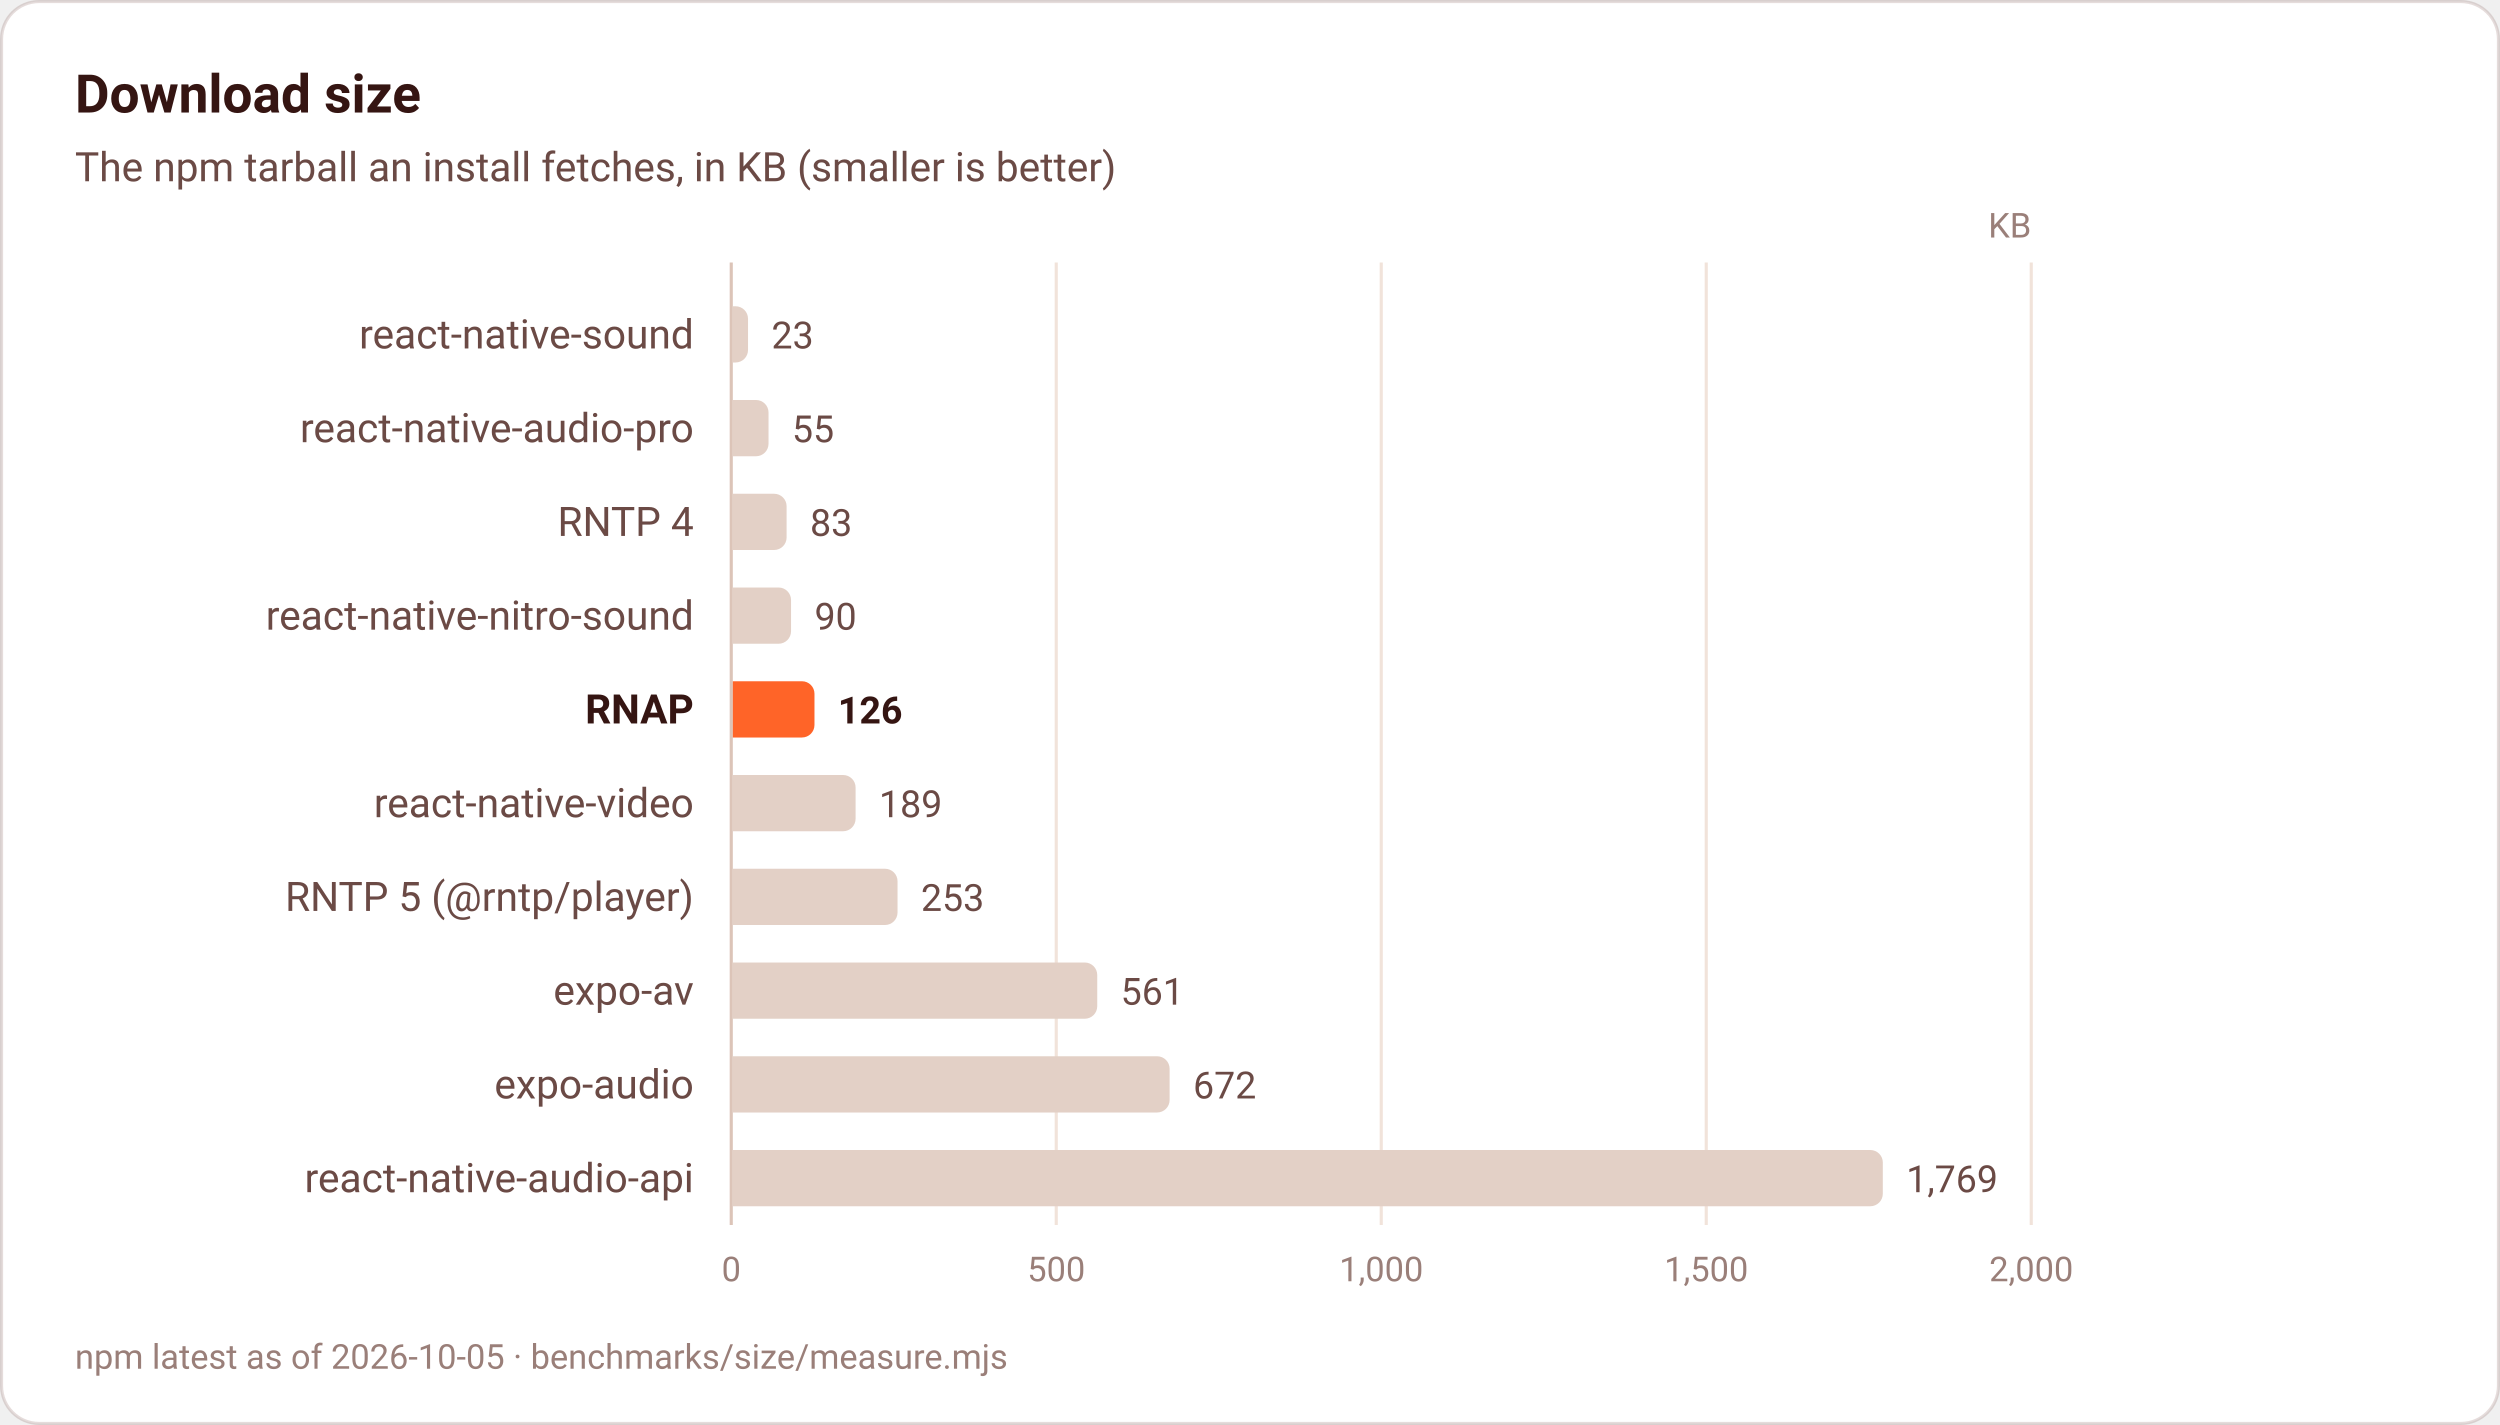
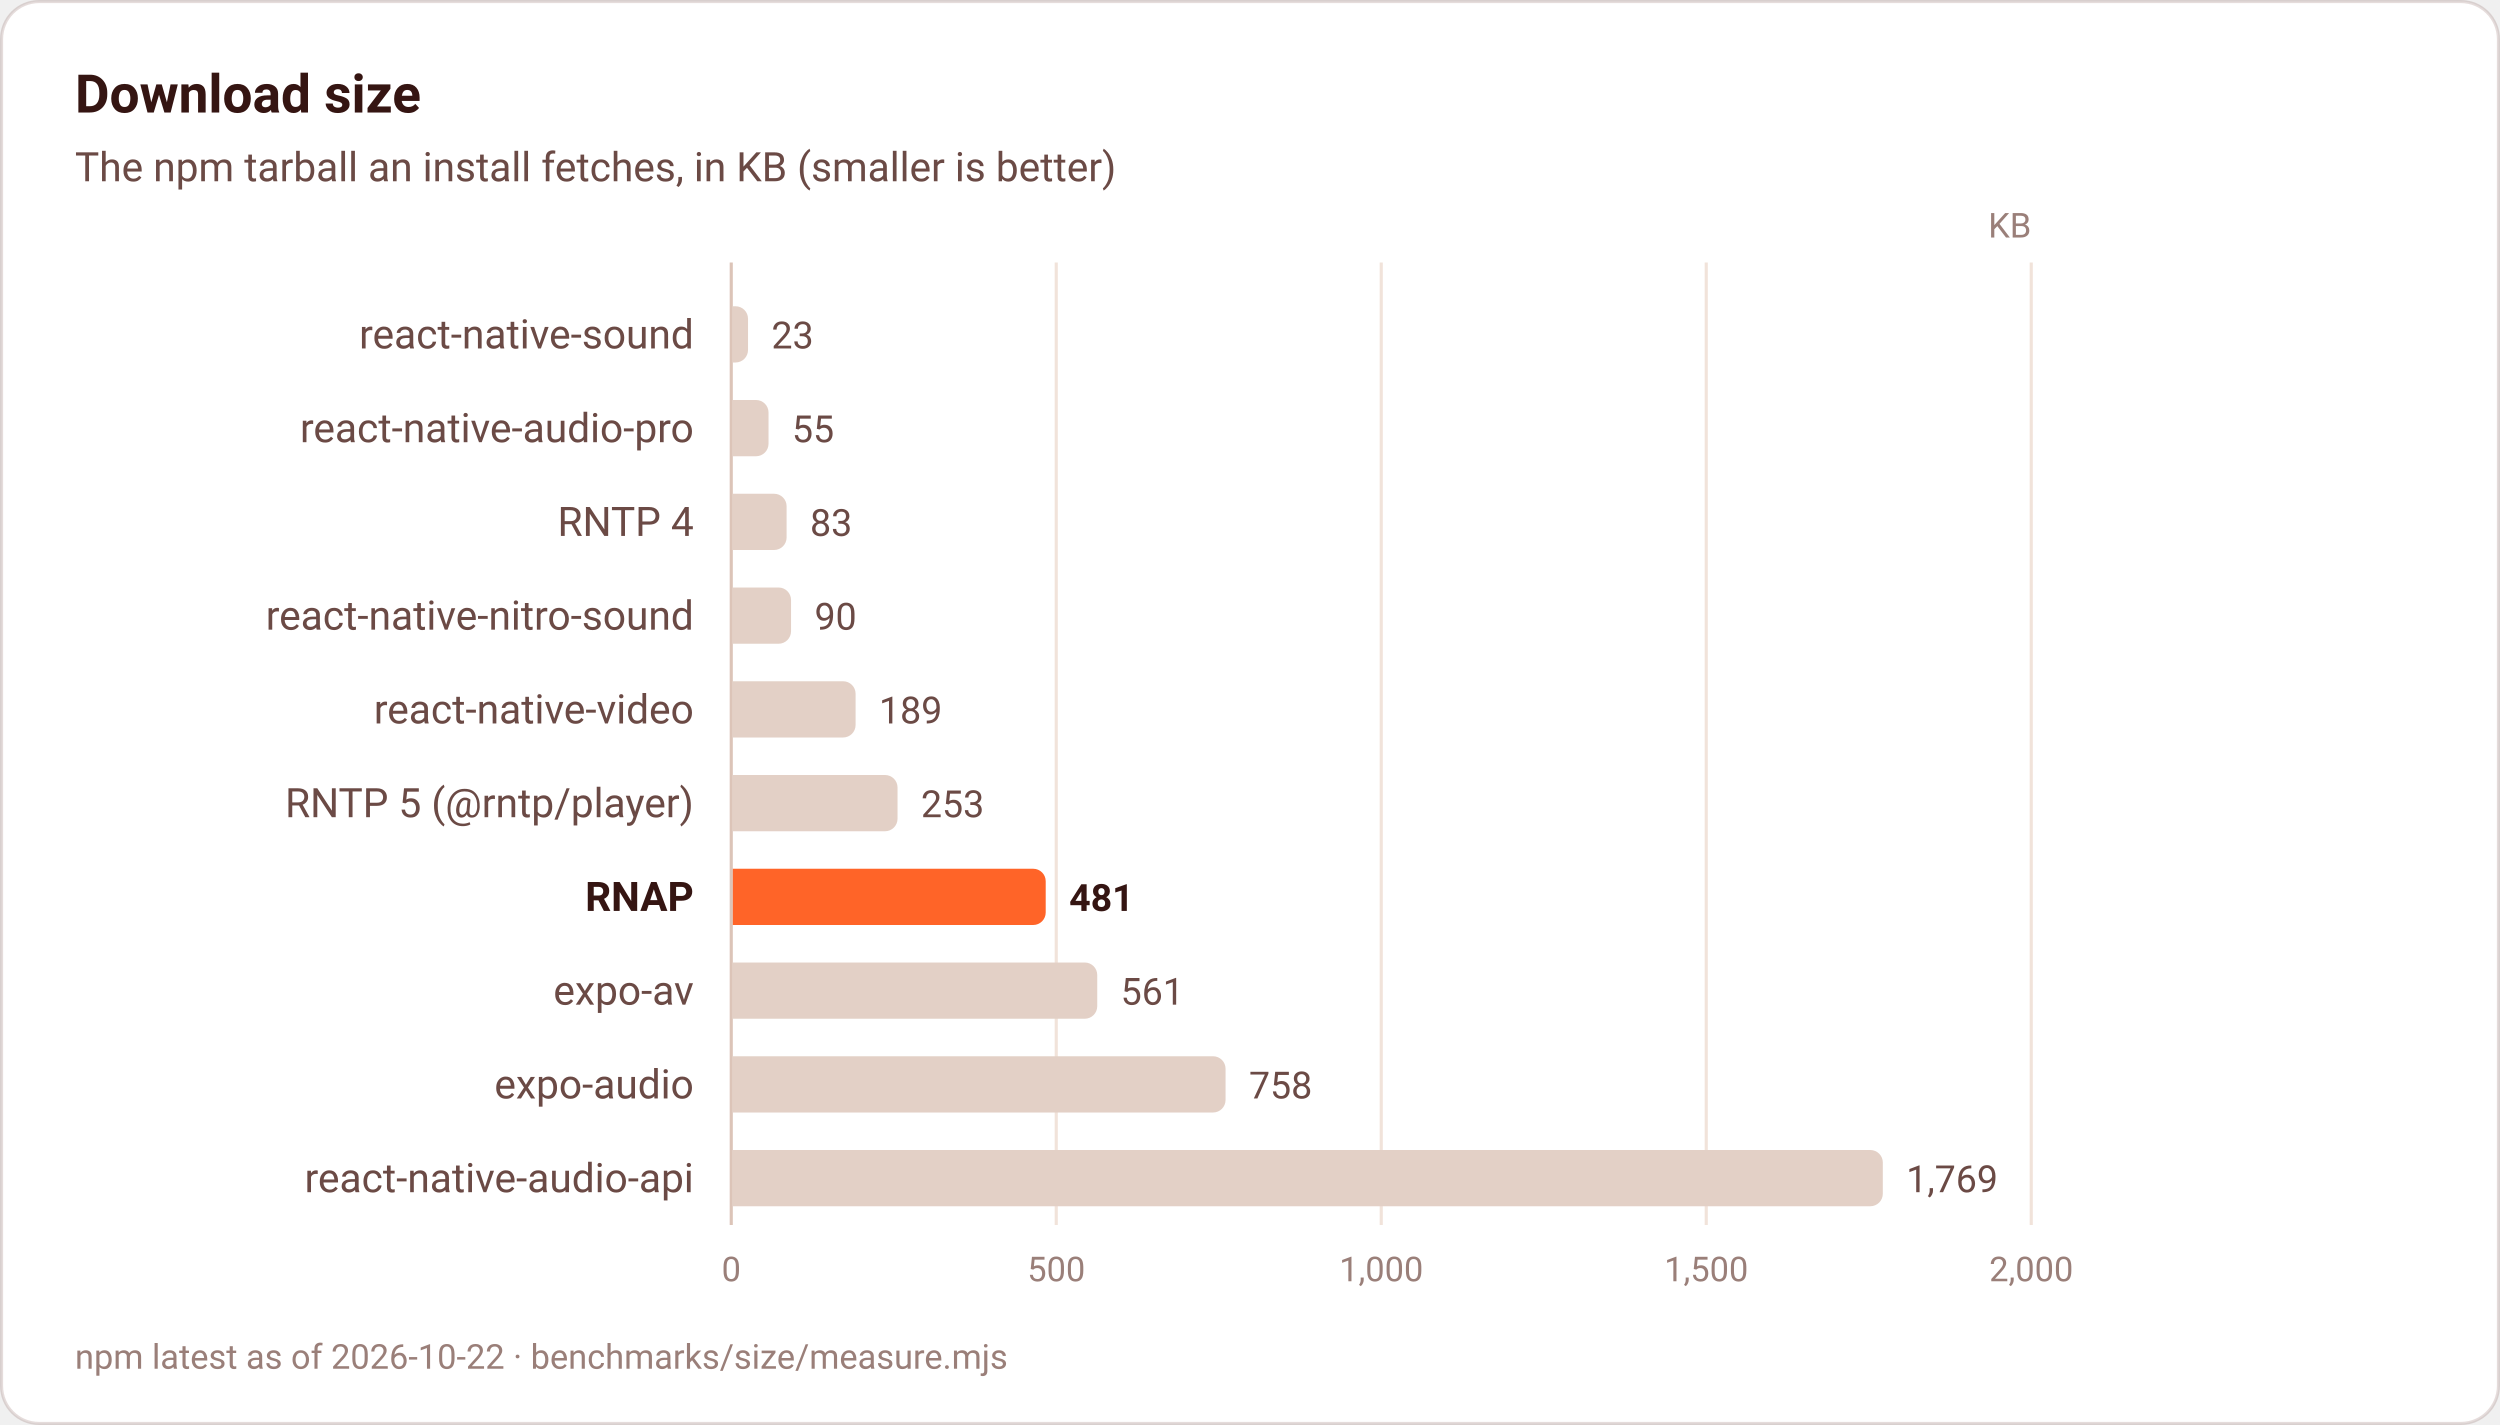
<svg xmlns="http://www.w3.org/2000/svg" width="800" height="456" viewBox="0 0 800 456" font-family="system-ui, -apple-system, &quot;Segoe UI&quot;, Roboto, sans-serif" role="img" aria-labelledby="t d">
  <rect x="0.5" y="0.5" width="799" height="455" rx="12" fill="#ffffff" stroke="rgba(91,34,28,0.16)" />
  <text x="24" y="36" font-size="17" font-weight="600" fill="#351512">Download size</text>
  <text x="24" y="58" font-size="13" fill="#6b4a45">The npm tarball an install fetches, in KB (smaller is better)</text>
  <line x1="234" y1="84" x2="234" y2="392" stroke="#dcc4b8" stroke-width="1" />
  <text x="234" y="410" font-size="11" fill="#9a7f79" text-anchor="middle" style="font-variant-numeric:tabular-nums">0</text>
  <line x1="338" y1="84" x2="338" y2="392" stroke="#f1e3da" stroke-width="1" />
  <text x="338" y="410" font-size="11" fill="#9a7f79" text-anchor="middle" style="font-variant-numeric:tabular-nums">500</text>
  <line x1="442" y1="84" x2="442" y2="392" stroke="#f1e3da" stroke-width="1" />
  <text x="442" y="410" font-size="11" fill="#9a7f79" text-anchor="middle" style="font-variant-numeric:tabular-nums">1,000</text>
  <line x1="546" y1="84" x2="546" y2="392" stroke="#f1e3da" stroke-width="1" />
  <text x="546" y="410" font-size="11" fill="#9a7f79" text-anchor="middle" style="font-variant-numeric:tabular-nums">1,500</text>
  <line x1="650" y1="84" x2="650" y2="392" stroke="#f1e3da" stroke-width="1" />
  <text x="650" y="410" font-size="11" fill="#9a7f79" text-anchor="middle" style="font-variant-numeric:tabular-nums">2,000</text>
  <text x="650" y="76" font-size="11" fill="#9a7f79" text-anchor="end">KB</text>
  <text x="222" y="111.5" font-size="13" fill="#6b4a45" font-weight="400" text-anchor="end">react-native-sound</text>
  <path d="M234.5,98h0.869a4,4 0 0 1 4,4v10a4,4 0 0 1 -4,4h-0.869z" fill="#e3d0c6" />
  <text x="246.869" y="111.5" font-size="12" fill="#6b4a45" font-weight="400" style="font-variant-numeric:tabular-nums">23</text>
  <text x="222" y="141.5" font-size="13" fill="#6b4a45" font-weight="400" text-anchor="end">react-native-audio-pro</text>
  <path d="M234.5,128h7.43a4,4 0 0 1 4,4v10a4,4 0 0 1 -4,4h-7.43z" fill="#e3d0c6" />
  <text x="253.43" y="141.5" font-size="12" fill="#6b4a45" font-weight="400" style="font-variant-numeric:tabular-nums">55</text>
  <text x="222" y="171.5" font-size="13" fill="#6b4a45" font-weight="400" text-anchor="end">RNTP 4</text>
  <path d="M234.5,158h13.214a4,4 0 0 1 4,4v10a4,4 0 0 1 -4,4h-13.214z" fill="#e3d0c6" />
  <text x="259.214" y="171.5" font-size="12" fill="#6b4a45" font-weight="400" style="font-variant-numeric:tabular-nums">83</text>
  <text x="222" y="201.5" font-size="13" fill="#6b4a45" font-weight="400" text-anchor="end">react-native-nitro-sound</text>
  <path d="M234.5,188h14.636a4,4 0 0 1 4,4v10a4,4 0 0 1 -4,4h-14.636z" fill="#e3d0c6" />
  <text x="260.636" y="201.5" font-size="12" fill="#6b4a45" font-weight="400" style="font-variant-numeric:tabular-nums">90</text>
-   <text x="222" y="231.5" font-size="13" fill="#351512" font-weight="600" text-anchor="end">RNAP</text>
-   <path d="M234.5,218h22.132a4,4 0 0 1 4,4v10a4,4 0 0 1 -4,4h-22.132z" fill="#ff6428" />
-   <text x="268.132" y="231.5" font-size="12" fill="#351512" font-weight="600" style="font-variant-numeric:tabular-nums">126</text>
-   <text x="222" y="261.5" font-size="13" fill="#6b4a45" font-weight="400" text-anchor="end">react-native-video</text>
-   <path d="M234.5,248h35.291a4,4 0 0 1 4,4v10a4,4 0 0 1 -4,4h-35.291z" fill="#e3d0c6" />
-   <text x="281.291" y="261.5" font-size="12" fill="#6b4a45" font-weight="400" style="font-variant-numeric:tabular-nums">189</text>
-   <text x="222" y="291.5" font-size="13" fill="#6b4a45" font-weight="400" text-anchor="end">RNTP 5 (@rntp/player)</text>
-   <path d="M234.5,278h48.712a4,4 0 0 1 4,4v10a4,4 0 0 1 -4,4h-48.712z" fill="#e3d0c6" />
-   <text x="294.712" y="291.5" font-size="12" fill="#6b4a45" font-weight="400" style="font-variant-numeric:tabular-nums">253</text>
+   <text x="222" y="231.5" font-size="13" fill="#6b4a45" font-weight="400" text-anchor="end">react-native-video</text>
+   <path d="M234.5,218h35.291a4,4 0 0 1 4,4v10a4,4 0 0 1 -4,4h-35.291z" fill="#e3d0c6" />
+   <text x="281.291" y="231.5" font-size="12" fill="#6b4a45" font-weight="400" style="font-variant-numeric:tabular-nums">189</text>
+   <text x="222" y="261.5" font-size="13" fill="#6b4a45" font-weight="400" text-anchor="end">RNTP 5 (@rntp/player)</text>
+   <path d="M234.5,248h48.712a4,4 0 0 1 4,4v10a4,4 0 0 1 -4,4h-48.712z" fill="#e3d0c6" />
+   <text x="294.712" y="261.5" font-size="12" fill="#6b4a45" font-weight="400" style="font-variant-numeric:tabular-nums">253</text>
+   <text x="222" y="291.5" font-size="13" fill="#351512" font-weight="600" text-anchor="end">RNAP</text>
+   <path d="M234.5,278h96.128a4,4 0 0 1 4,4v10a4,4 0 0 1 -4,4h-96.128z" fill="#ff6428" />
+   <text x="342.128" y="291.5" font-size="12" fill="#351512" font-weight="600" style="font-variant-numeric:tabular-nums">481</text>
  <text x="222" y="321.5" font-size="13" fill="#6b4a45" font-weight="400" text-anchor="end">expo-av</text>
  <path d="M234.5,308h112.616a4,4 0 0 1 4,4v10a4,4 0 0 1 -4,4h-112.616z" fill="#e3d0c6" />
  <text x="358.616" y="321.5" font-size="12" fill="#6b4a45" font-weight="400" style="font-variant-numeric:tabular-nums">561</text>
  <text x="222" y="351.5" font-size="13" fill="#6b4a45" font-weight="400" text-anchor="end">expo-audio</text>
-   <path d="M234.5,338h135.777a4,4 0 0 1 4,4v10a4,4 0 0 1 -4,4h-135.777z" fill="#e3d0c6" />
-   <text x="381.777" y="351.5" font-size="12" fill="#6b4a45" font-weight="400" style="font-variant-numeric:tabular-nums">672</text>
+   <path d="M234.5,338h153.681a4,4 0 0 1 4,4v10a4,4 0 0 1 -4,4h-153.681z" fill="#e3d0c6" />
+   <text x="399.681" y="351.5" font-size="12" fill="#6b4a45" font-weight="400" style="font-variant-numeric:tabular-nums">758</text>
  <text x="222" y="381.5" font-size="13" fill="#6b4a45" font-weight="400" text-anchor="end">react-native-audio-api</text>
  <path d="M234.5,368h364.001a4,4 0 0 1 4,4v10a4,4 0 0 1 -4,4h-364.001z" fill="#e3d0c6" />
  <text x="610.001" y="381.5" font-size="12" fill="#6b4a45" font-weight="400" style="font-variant-numeric:tabular-nums">1,769</text>
-   <text x="24" y="438" font-size="11" fill="#9a7f79">npm latest as of 2026-10-05 · benchmarks/size/measure.mjs</text>
+   <text x="24" y="438" font-size="11" fill="#9a7f79">npm latest as of 2026-10-22 · benchmarks/size/measure.mjs</text>
</svg>
